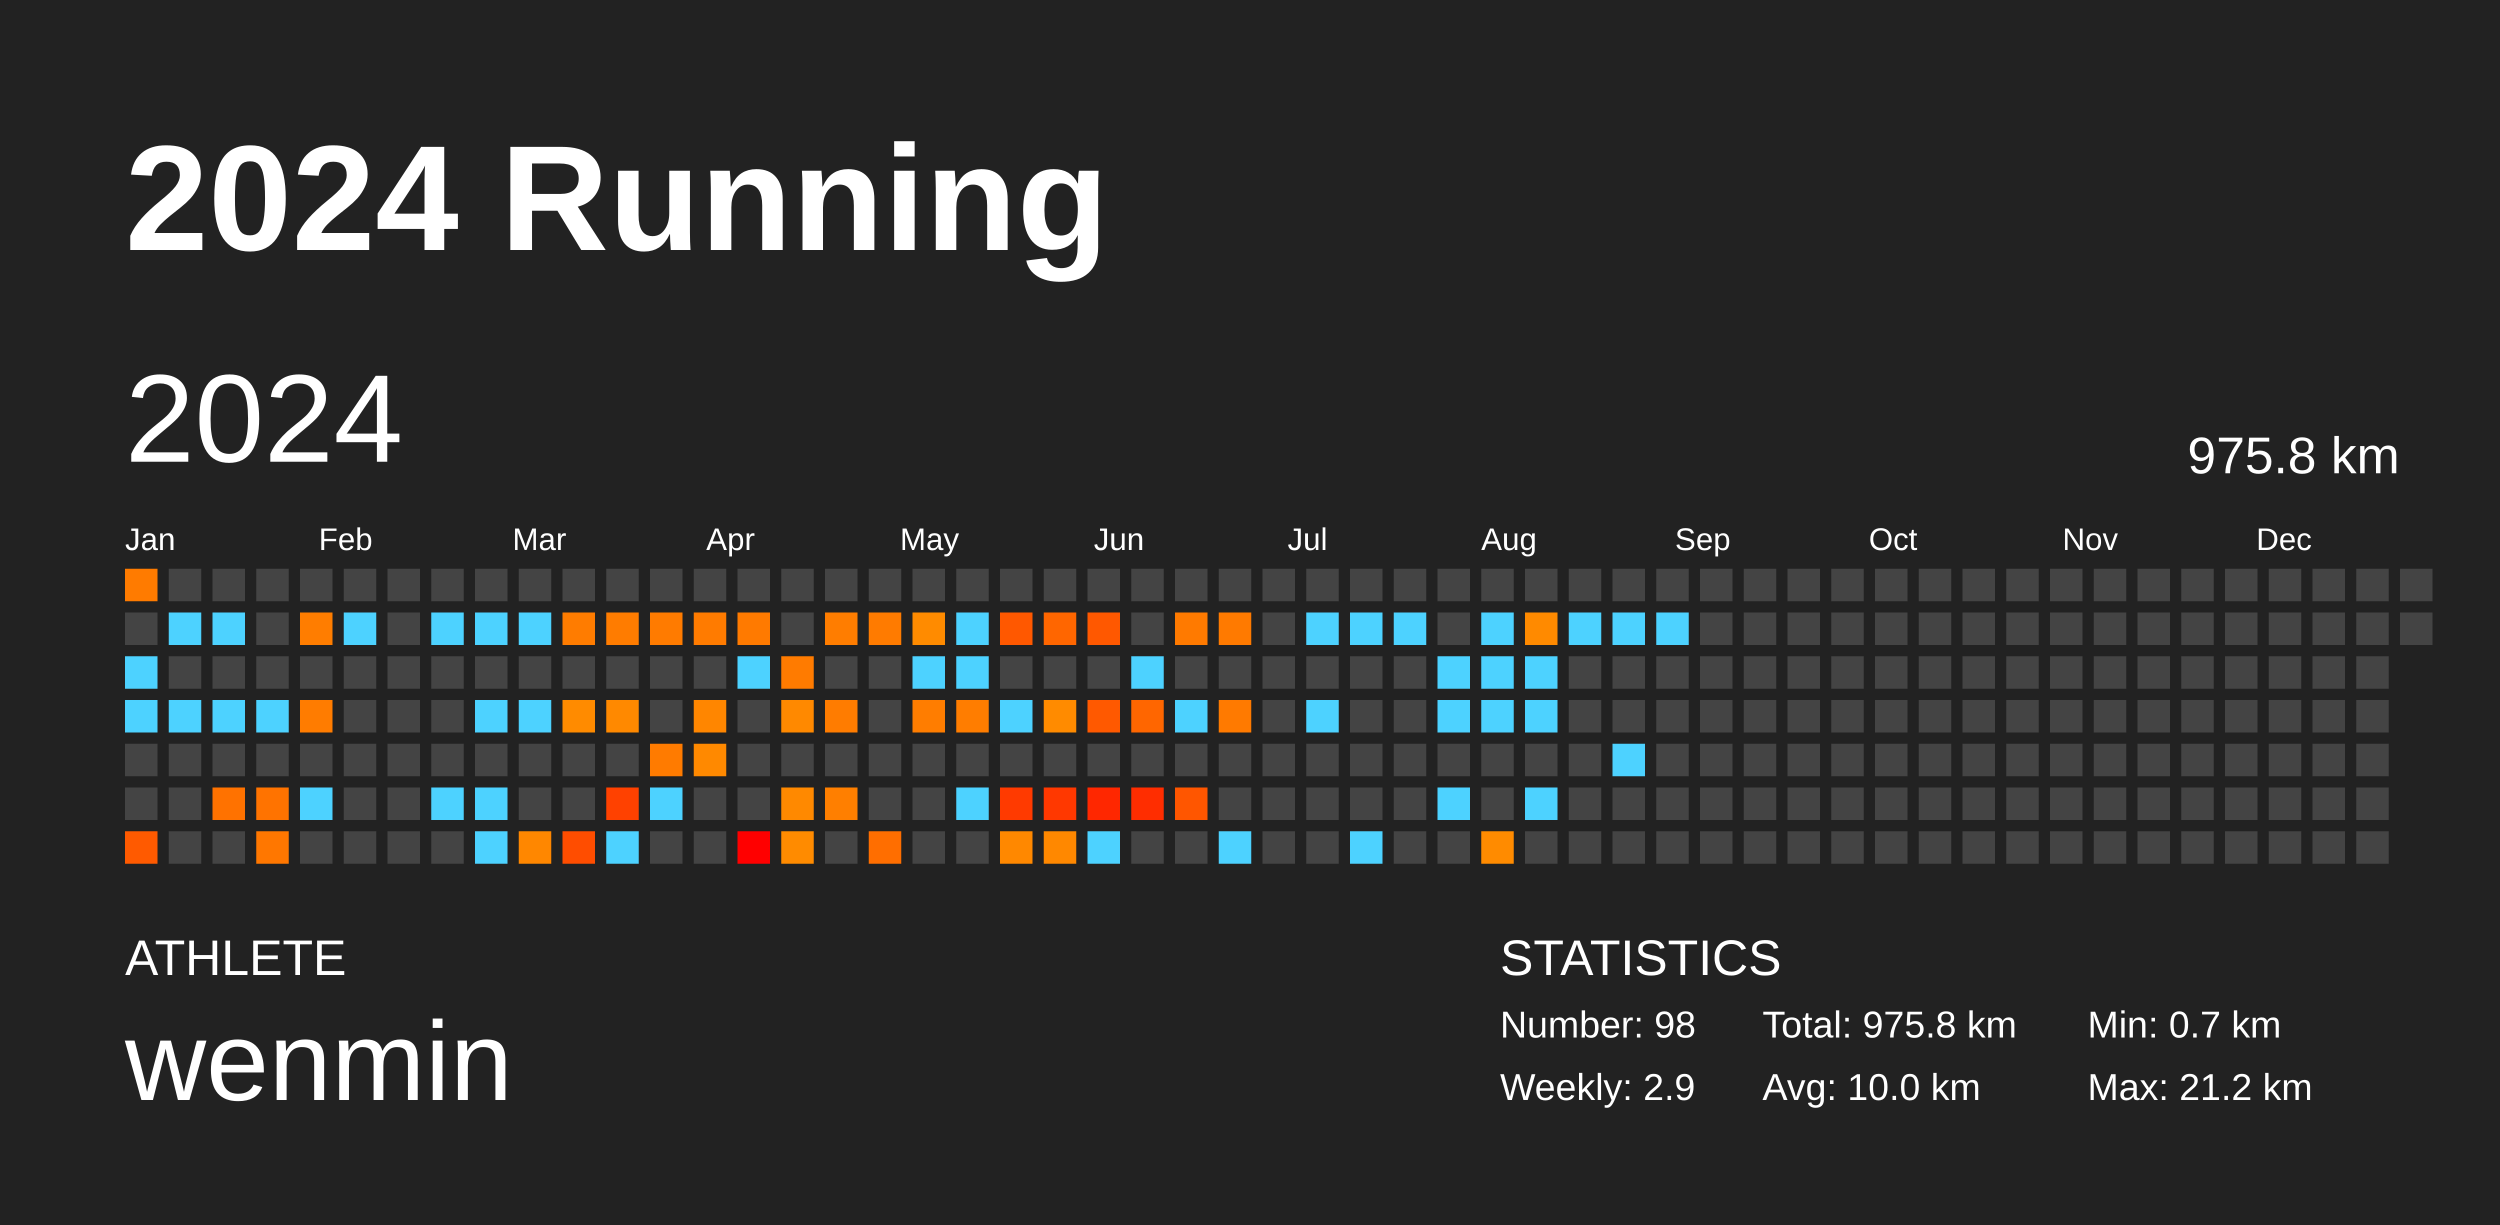
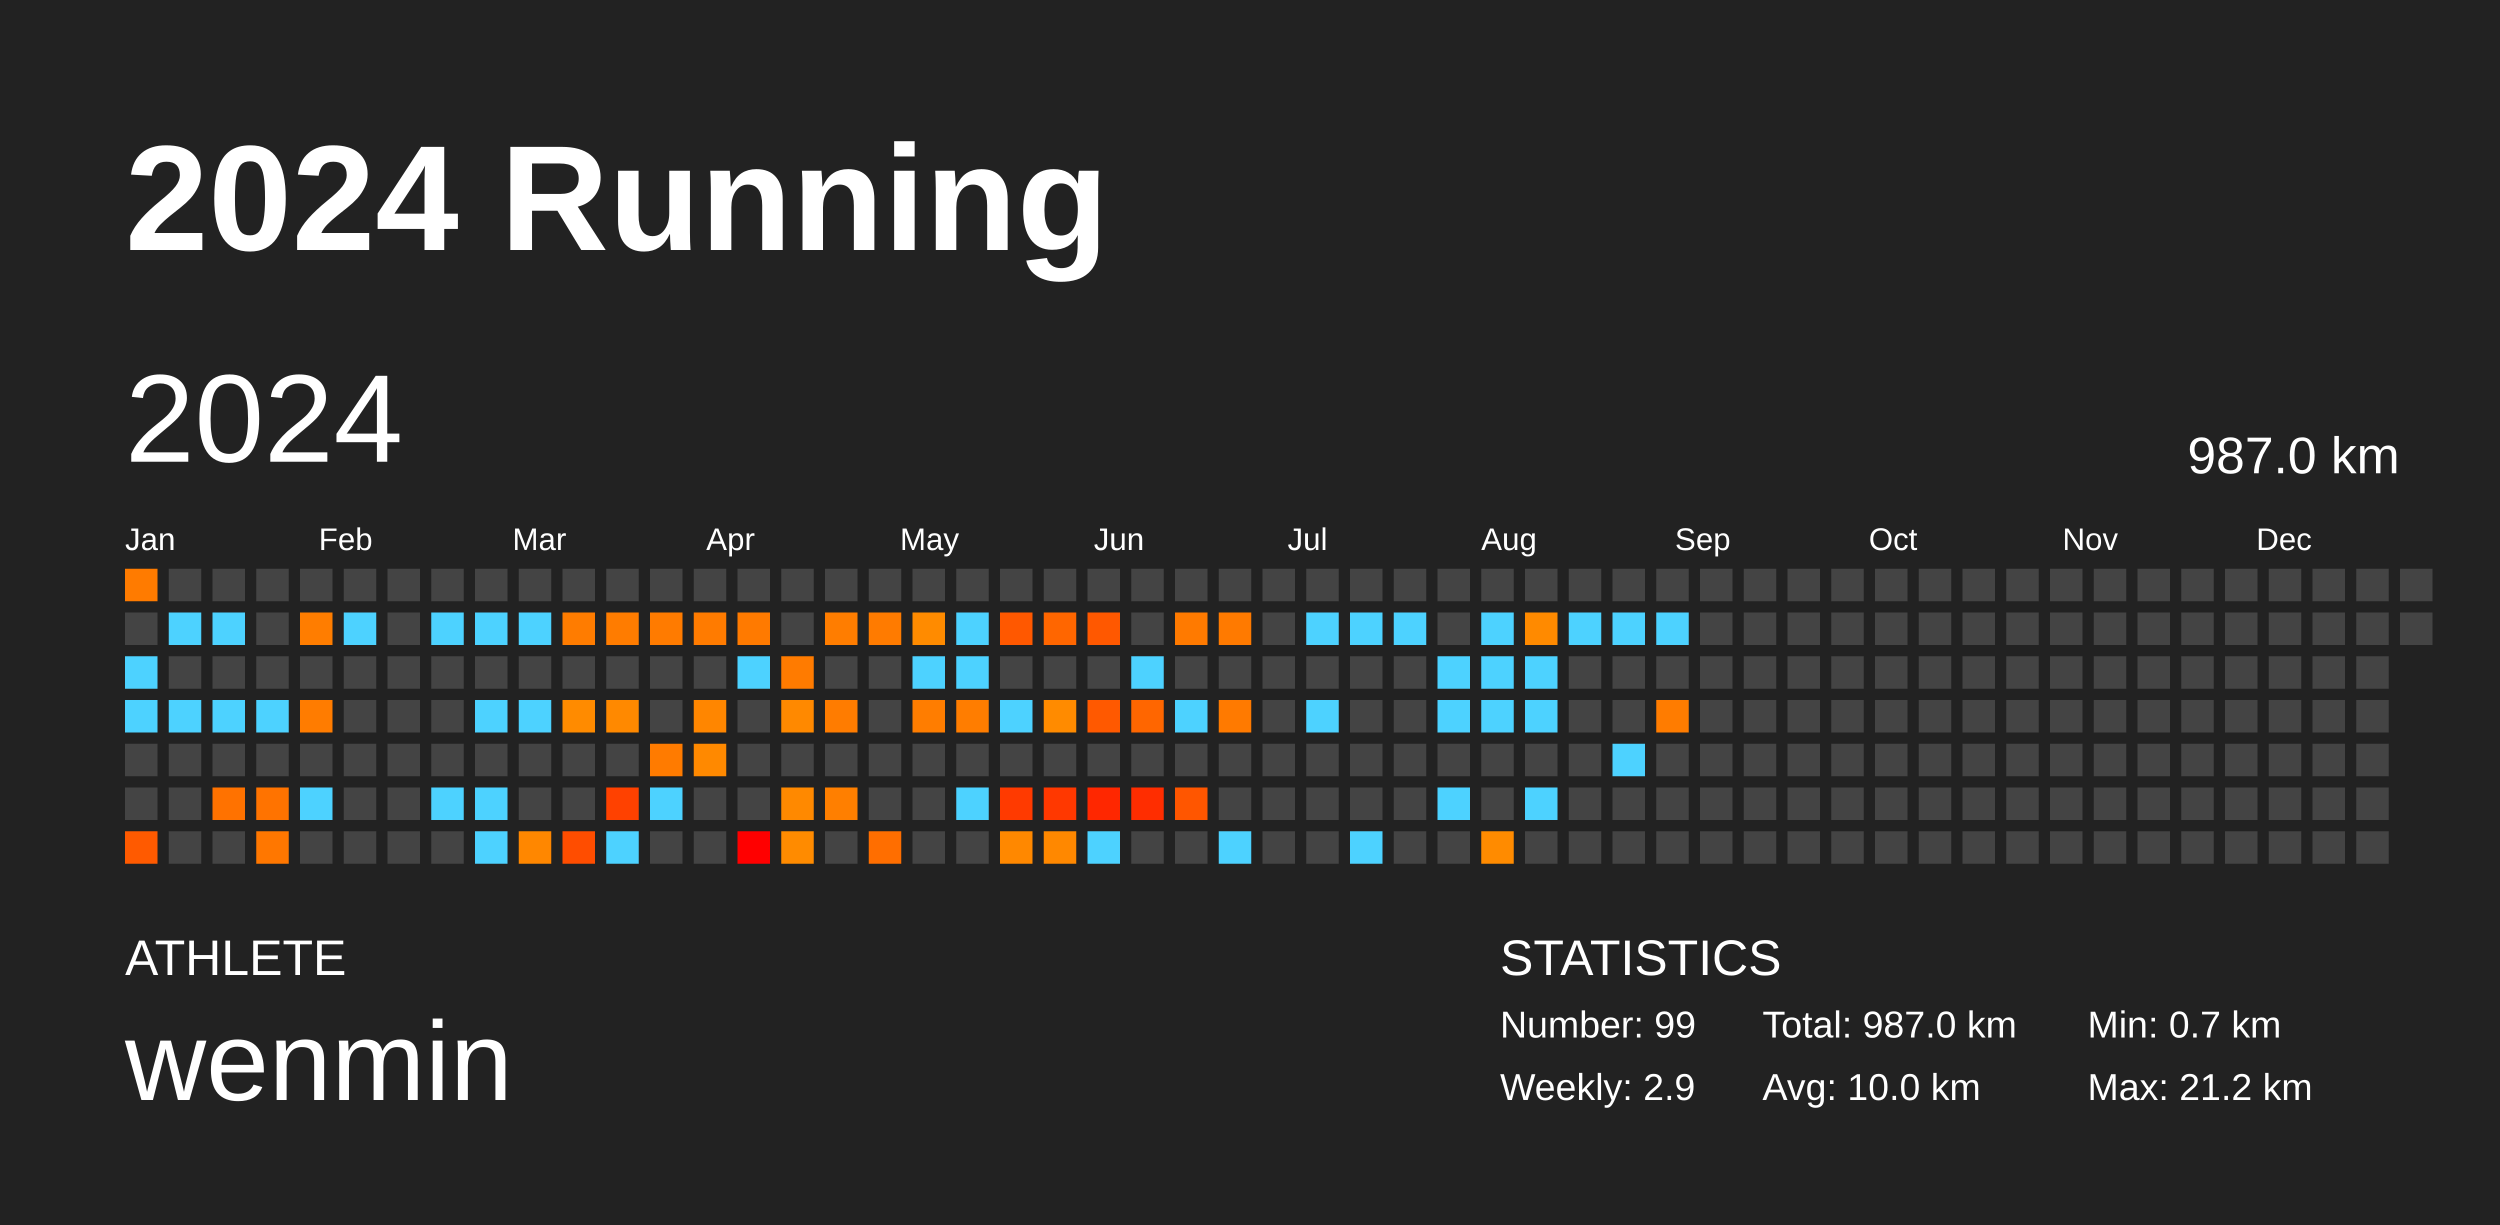
<svg xmlns="http://www.w3.org/2000/svg" baseProfile="full" height="98mm" version="1.1" viewBox="0,0,200,98" width="200mm">
  <defs />
  <rect fill="#222222" height="98" width="200" x="0" y="0" />
  <text fill="#FFFFFF" style="font-size:12px; font-family:Arial; font-weight:bold;" x="10" y="20">2024 Running</text>
  <text fill="#FFFFFF" style="font-size:4px; font-family:Arial" x="10" y="78">ATHLETE</text>
  <text fill="#FFFFFF" style="font-size:9px; font-family:Arial" x="10" y="88">wenmin</text>
  <text fill="#FFFFFF" style="font-size:4px; font-family:Arial" x="120" y="78">STATISTICS</text>
-   <text fill="#FFFFFF" style="font-size:3px; font-family:Arial" x="120" y="83">Number: 98</text>
+   <text fill="#FFFFFF" style="font-size:3px; font-family:Arial" x="120" y="83">Number: 99</text>
  <text fill="#FFFFFF" style="font-size:3px; font-family:Arial" x="120" y="88">Weekly: 2.9</text>
-   <text fill="#FFFFFF" style="font-size:3px; font-family:Arial" x="141" y="83">Total: 975.8 km</text>
+   <text fill="#FFFFFF" style="font-size:3px; font-family:Arial" x="141" y="83">Total: 987.0 km</text>
  <text fill="#FFFFFF" style="font-size:3px; font-family:Arial" x="141" y="88">Avg: 10.0 km</text>
  <text fill="#FFFFFF" style="font-size:3px; font-family:Arial" x="167" y="83">Min: 0.7 km</text>
  <text fill="#FFFFFF" style="font-size:3px; font-family:Arial" x="167" y="88">Max: 21.2 km</text>
  <text dominant-baseline="hanging" fill="#FFFFFF" style="font-size:10.0px; font-family:Arial;" x="10" y="30">2024</text>
-   <text dominant-baseline="hanging" fill="#FFFFFF" style="font-size:4.125px; font-family:Arial;" x="175" y="35">975.8 km</text>
+   <text dominant-baseline="hanging" fill="#FFFFFF" style="font-size:4.125px; font-family:Arial;" x="175" y="35">987.0 km</text>
  <text fill="#FFFFFF" style="font-size:2.5px; font-family:Arial" x="10.0" y="44">Jan</text>
  <text fill="#FFFFFF" style="font-size:2.5px; font-family:Arial" x="25.5" y="44">Feb</text>
  <text fill="#FFFFFF" style="font-size:2.5px; font-family:Arial" x="41.0" y="44">Mar</text>
  <text fill="#FFFFFF" style="font-size:2.5px; font-family:Arial" x="56.5" y="44">Apr</text>
  <text fill="#FFFFFF" style="font-size:2.5px; font-family:Arial" x="72.0" y="44">May</text>
  <text fill="#FFFFFF" style="font-size:2.5px; font-family:Arial" x="87.5" y="44">Jun</text>
  <text fill="#FFFFFF" style="font-size:2.5px; font-family:Arial" x="103.0" y="44">Jul</text>
  <text fill="#FFFFFF" style="font-size:2.5px; font-family:Arial" x="118.5" y="44">Aug</text>
  <text fill="#FFFFFF" style="font-size:2.5px; font-family:Arial" x="134.0" y="44">Sep</text>
  <text fill="#FFFFFF" style="font-size:2.5px; font-family:Arial" x="149.5" y="44">Oct</text>
  <text fill="#FFFFFF" style="font-size:2.5px; font-family:Arial" x="165.0" y="44">Nov</text>
  <text fill="#FFFFFF" style="font-size:2.5px; font-family:Arial" x="180.5" y="44">Dec</text>
  <rect fill="#ff7b00" height="2.6" width="2.6" x="10.0" y="45.5" />
  <rect fill="#444444" height="2.6" width="2.6" x="10.0" y="49.0" />
  <rect fill="#4dd2ff" height="2.6" width="2.6" x="10.0" y="52.5" />
  <rect fill="#4dd2ff" height="2.6" width="2.6" x="10.0" y="56.0" />
  <rect fill="#444444" height="2.6" width="2.6" x="10.0" y="59.5" />
  <rect fill="#444444" height="2.6" width="2.6" x="10.0" y="63.0" />
  <rect fill="#ff5a00" height="2.6" width="2.6" x="10.0" y="66.5" />
  <rect fill="#444444" height="2.6" width="2.6" x="13.5" y="45.5" />
  <rect fill="#4dd2ff" height="2.6" width="2.6" x="13.5" y="49.0" />
  <rect fill="#444444" height="2.6" width="2.6" x="13.5" y="52.5" />
  <rect fill="#4dd2ff" height="2.6" width="2.6" x="13.5" y="56.0" />
  <rect fill="#444444" height="2.6" width="2.6" x="13.5" y="59.5" />
  <rect fill="#444444" height="2.6" width="2.6" x="13.5" y="63.0" />
  <rect fill="#444444" height="2.6" width="2.6" x="13.5" y="66.5" />
  <rect fill="#444444" height="2.6" width="2.6" x="17.0" y="45.5" />
  <rect fill="#4dd2ff" height="2.6" width="2.6" x="17.0" y="49.0" />
  <rect fill="#444444" height="2.6" width="2.6" x="17.0" y="52.5" />
  <rect fill="#4dd2ff" height="2.6" width="2.6" x="17.0" y="56.0" />
  <rect fill="#444444" height="2.6" width="2.6" x="17.0" y="59.5" />
  <rect fill="#ff7200" height="2.6" width="2.6" x="17.0" y="63.0" />
  <rect fill="#444444" height="2.6" width="2.6" x="17.0" y="66.5" />
  <rect fill="#444444" height="2.6" width="2.6" x="20.5" y="45.5" />
  <rect fill="#444444" height="2.6" width="2.6" x="20.5" y="49.0" />
  <rect fill="#444444" height="2.6" width="2.6" x="20.5" y="52.5" />
  <rect fill="#4dd2ff" height="2.6" width="2.6" x="20.5" y="56.0" />
  <rect fill="#444444" height="2.6" width="2.6" x="20.5" y="59.5" />
  <rect fill="#ff7300" height="2.6" width="2.6" x="20.5" y="63.0" />
  <rect fill="#ff7700" height="2.6" width="2.6" x="20.5" y="66.5" />
  <rect fill="#444444" height="2.6" width="2.6" x="24.0" y="45.5" />
  <rect fill="#ff7d00" height="2.6" width="2.6" x="24.0" y="49.0" />
  <rect fill="#444444" height="2.6" width="2.6" x="24.0" y="52.5" />
  <rect fill="#ff7c00" height="2.6" width="2.6" x="24.0" y="56.0" />
  <rect fill="#444444" height="2.6" width="2.6" x="24.0" y="59.5" />
  <rect fill="#4dd2ff" height="2.6" width="2.6" x="24.0" y="63.0" />
  <rect fill="#444444" height="2.6" width="2.6" x="24.0" y="66.5" />
  <rect fill="#444444" height="2.6" width="2.6" x="27.5" y="45.5" />
  <rect fill="#4dd2ff" height="2.6" width="2.6" x="27.5" y="49.0" />
  <rect fill="#444444" height="2.6" width="2.6" x="27.5" y="52.5" />
  <rect fill="#444444" height="2.6" width="2.6" x="27.5" y="56.0" />
  <rect fill="#444444" height="2.6" width="2.6" x="27.5" y="59.5" />
  <rect fill="#444444" height="2.6" width="2.6" x="27.5" y="63.0" />
  <rect fill="#444444" height="2.6" width="2.6" x="27.5" y="66.5" />
  <rect fill="#444444" height="2.6" width="2.6" x="31.0" y="45.5" />
  <rect fill="#444444" height="2.6" width="2.6" x="31.0" y="49.0" />
  <rect fill="#444444" height="2.6" width="2.6" x="31.0" y="52.5" />
  <rect fill="#444444" height="2.6" width="2.6" x="31.0" y="56.0" />
  <rect fill="#444444" height="2.6" width="2.6" x="31.0" y="59.5" />
  <rect fill="#444444" height="2.6" width="2.6" x="31.0" y="63.0" />
  <rect fill="#444444" height="2.6" width="2.6" x="31.0" y="66.5" />
  <rect fill="#444444" height="2.6" width="2.6" x="34.5" y="45.5" />
  <rect fill="#4dd2ff" height="2.6" width="2.6" x="34.5" y="49.0" />
  <rect fill="#444444" height="2.6" width="2.6" x="34.5" y="52.5" />
  <rect fill="#444444" height="2.6" width="2.6" x="34.5" y="56.0" />
  <rect fill="#444444" height="2.6" width="2.6" x="34.5" y="59.5" />
  <rect fill="#4dd2ff" height="2.6" width="2.6" x="34.5" y="63.0" />
  <rect fill="#444444" height="2.6" width="2.6" x="34.5" y="66.5" />
  <rect fill="#444444" height="2.6" width="2.6" x="38.0" y="45.5" />
  <rect fill="#4dd2ff" height="2.6" width="2.6" x="38.0" y="49.0" />
  <rect fill="#444444" height="2.6" width="2.6" x="38.0" y="52.5" />
  <rect fill="#4dd2ff" height="2.6" width="2.6" x="38.0" y="56.0" />
  <rect fill="#444444" height="2.6" width="2.6" x="38.0" y="59.5" />
  <rect fill="#4dd2ff" height="2.6" width="2.6" x="38.0" y="63.0" />
  <rect fill="#4dd2ff" height="2.6" width="2.6" x="38.0" y="66.5" />
  <rect fill="#444444" height="2.6" width="2.6" x="41.5" y="45.5" />
  <rect fill="#4dd2ff" height="2.6" width="2.6" x="41.5" y="49.0" />
  <rect fill="#444444" height="2.6" width="2.6" x="41.5" y="52.5" />
  <rect fill="#4dd2ff" height="2.6" width="2.6" x="41.5" y="56.0" />
  <rect fill="#444444" height="2.6" width="2.6" x="41.5" y="59.5" />
  <rect fill="#444444" height="2.6" width="2.6" x="41.5" y="63.0" />
  <rect fill="#ff8700" height="2.6" width="2.6" x="41.5" y="66.5" />
  <rect fill="#444444" height="2.6" width="2.6" x="45.0" y="45.5" />
  <rect fill="#ff7c00" height="2.6" width="2.6" x="45.0" y="49.0" />
  <rect fill="#444444" height="2.6" width="2.6" x="45.0" y="52.5" />
  <rect fill="#ff8b00" height="2.6" width="2.6" x="45.0" y="56.0" />
  <rect fill="#444444" height="2.6" width="2.6" x="45.0" y="59.5" />
  <rect fill="#444444" height="2.6" width="2.6" x="45.0" y="63.0" />
  <rect fill="#ff4d00" height="2.6" width="2.6" x="45.0" y="66.5" />
  <rect fill="#444444" height="2.6" width="2.6" x="48.5" y="45.5" />
  <rect fill="#ff7c00" height="2.6" width="2.6" x="48.5" y="49.0" />
  <rect fill="#444444" height="2.6" width="2.6" x="48.5" y="52.5" />
  <rect fill="#ff8900" height="2.6" width="2.6" x="48.5" y="56.0" />
  <rect fill="#444444" height="2.6" width="2.6" x="48.5" y="59.5" />
  <rect fill="#ff4100" height="2.6" width="2.6" x="48.5" y="63.0" />
  <rect fill="#4dd2ff" height="2.6" width="2.6" x="48.5" y="66.5" />
  <rect fill="#444444" height="2.6" width="2.6" x="52.0" y="45.5" />
  <rect fill="#ff7b00" height="2.6" width="2.6" x="52.0" y="49.0" />
  <rect fill="#444444" height="2.6" width="2.6" x="52.0" y="52.5" />
  <rect fill="#444444" height="2.6" width="2.6" x="52.0" y="56.0" />
  <rect fill="#ff7b00" height="2.6" width="2.6" x="52.0" y="59.5" />
  <rect fill="#4dd2ff" height="2.6" width="2.6" x="52.0" y="63.0" />
  <rect fill="#444444" height="2.6" width="2.6" x="52.0" y="66.5" />
  <rect fill="#444444" height="2.6" width="2.6" x="55.5" y="45.5" />
  <rect fill="#ff7b00" height="2.6" width="2.6" x="55.5" y="49.0" />
  <rect fill="#444444" height="2.6" width="2.6" x="55.5" y="52.5" />
  <rect fill="#ff8600" height="2.6" width="2.6" x="55.5" y="56.0" />
  <rect fill="#ff8900" height="2.6" width="2.6" x="55.5" y="59.5" />
  <rect fill="#444444" height="2.6" width="2.6" x="55.5" y="63.0" />
  <rect fill="#444444" height="2.6" width="2.6" x="55.5" y="66.5" />
  <rect fill="#444444" height="2.6" width="2.6" x="59.0" y="45.5" />
  <rect fill="#ff7a00" height="2.6" width="2.6" x="59.0" y="49.0" />
  <rect fill="#4dd2ff" height="2.6" width="2.6" x="59.0" y="52.5" />
  <rect fill="#444444" height="2.6" width="2.6" x="59.0" y="56.0" />
  <rect fill="#444444" height="2.6" width="2.6" x="59.0" y="59.5" />
  <rect fill="#444444" height="2.6" width="2.6" x="59.0" y="63.0" />
  <rect fill="red" height="2.6" width="2.6" x="59.0" y="66.5" />
  <rect fill="#444444" height="2.6" width="2.6" x="62.5" y="45.5" />
  <rect fill="#444444" height="2.6" width="2.6" x="62.5" y="49.0" />
  <rect fill="#ff7b00" height="2.6" width="2.6" x="62.5" y="52.5" />
  <rect fill="#ff8900" height="2.6" width="2.6" x="62.5" y="56.0" />
  <rect fill="#444444" height="2.6" width="2.6" x="62.5" y="59.5" />
  <rect fill="#ff8900" height="2.6" width="2.6" x="62.5" y="63.0" />
  <rect fill="#ff8b00" height="2.6" width="2.6" x="62.5" y="66.5" />
  <rect fill="#444444" height="2.6" width="2.6" x="66.0" y="45.5" />
  <rect fill="#ff7d00" height="2.6" width="2.6" x="66.0" y="49.0" />
  <rect fill="#444444" height="2.6" width="2.6" x="66.0" y="52.5" />
  <rect fill="#ff7c00" height="2.6" width="2.6" x="66.0" y="56.0" />
  <rect fill="#444444" height="2.6" width="2.6" x="66.0" y="59.5" />
  <rect fill="#ff7f00" height="2.6" width="2.6" x="66.0" y="63.0" />
  <rect fill="#444444" height="2.6" width="2.6" x="66.0" y="66.5" />
  <rect fill="#444444" height="2.6" width="2.6" x="69.5" y="45.5" />
  <rect fill="#ff7b00" height="2.6" width="2.6" x="69.5" y="49.0" />
  <rect fill="#444444" height="2.6" width="2.6" x="69.5" y="52.5" />
  <rect fill="#444444" height="2.6" width="2.6" x="69.5" y="56.0" />
  <rect fill="#444444" height="2.6" width="2.6" x="69.5" y="59.5" />
  <rect fill="#444444" height="2.6" width="2.6" x="69.5" y="63.0" />
  <rect fill="#ff6e00" height="2.6" width="2.6" x="69.5" y="66.5" />
  <rect fill="#444444" height="2.6" width="2.6" x="73.0" y="45.5" />
  <rect fill="#ff8b00" height="2.6" width="2.6" x="73.0" y="49.0" />
  <rect fill="#4dd2ff" height="2.6" width="2.6" x="73.0" y="52.5" />
  <rect fill="#ff7d00" height="2.6" width="2.6" x="73.0" y="56.0" />
  <rect fill="#444444" height="2.6" width="2.6" x="73.0" y="59.5" />
  <rect fill="#444444" height="2.6" width="2.6" x="73.0" y="63.0" />
  <rect fill="#444444" height="2.6" width="2.6" x="73.0" y="66.5" />
  <rect fill="#444444" height="2.6" width="2.6" x="76.5" y="45.5" />
  <rect fill="#4dd2ff" height="2.6" width="2.6" x="76.5" y="49.0" />
  <rect fill="#4dd2ff" height="2.6" width="2.6" x="76.5" y="52.5" />
  <rect fill="#ff7d00" height="2.6" width="2.6" x="76.5" y="56.0" />
  <rect fill="#444444" height="2.6" width="2.6" x="76.5" y="59.5" />
  <rect fill="#4dd2ff" height="2.6" width="2.6" x="76.5" y="63.0" />
  <rect fill="#444444" height="2.6" width="2.6" x="76.5" y="66.5" />
  <rect fill="#444444" height="2.6" width="2.6" x="80.0" y="45.5" />
  <rect fill="#ff5800" height="2.6" width="2.6" x="80.0" y="49.0" />
  <rect fill="#444444" height="2.6" width="2.6" x="80.0" y="52.5" />
  <rect fill="#4dd2ff" height="2.6" width="2.6" x="80.0" y="56.0" />
  <rect fill="#444444" height="2.6" width="2.6" x="80.0" y="59.5" />
  <rect fill="#ff3a00" height="2.6" width="2.6" x="80.0" y="63.0" />
  <rect fill="#ff8800" height="2.6" width="2.6" x="80.0" y="66.5" />
  <rect fill="#444444" height="2.6" width="2.6" x="83.5" y="45.5" />
  <rect fill="#ff6600" height="2.6" width="2.6" x="83.5" y="49.0" />
  <rect fill="#444444" height="2.6" width="2.6" x="83.5" y="52.5" />
  <rect fill="#ff8b00" height="2.6" width="2.6" x="83.5" y="56.0" />
  <rect fill="#444444" height="2.6" width="2.6" x="83.5" y="59.5" />
  <rect fill="#ff3800" height="2.6" width="2.6" x="83.5" y="63.0" />
  <rect fill="#ff8800" height="2.6" width="2.6" x="83.5" y="66.5" />
  <rect fill="#444444" height="2.6" width="2.6" x="87.0" y="45.5" />
  <rect fill="#ff5800" height="2.6" width="2.6" x="87.0" y="49.0" />
  <rect fill="#444444" height="2.6" width="2.6" x="87.0" y="52.5" />
  <rect fill="#ff5900" height="2.6" width="2.6" x="87.0" y="56.0" />
  <rect fill="#444444" height="2.6" width="2.6" x="87.0" y="59.5" />
  <rect fill="#ff2700" height="2.6" width="2.6" x="87.0" y="63.0" />
  <rect fill="#4dd2ff" height="2.6" width="2.6" x="87.0" y="66.5" />
  <rect fill="#444444" height="2.6" width="2.6" x="90.5" y="45.5" />
  <rect fill="#444444" height="2.6" width="2.6" x="90.5" y="49.0" />
  <rect fill="#4dd2ff" height="2.6" width="2.6" x="90.5" y="52.5" />
  <rect fill="#ff6600" height="2.6" width="2.6" x="90.5" y="56.0" />
  <rect fill="#444444" height="2.6" width="2.6" x="90.5" y="59.5" />
  <rect fill="#ff2d00" height="2.6" width="2.6" x="90.5" y="63.0" />
  <rect fill="#444444" height="2.6" width="2.6" x="90.5" y="66.5" />
  <rect fill="#444444" height="2.6" width="2.6" x="94.0" y="45.5" />
  <rect fill="#ff7a00" height="2.6" width="2.6" x="94.0" y="49.0" />
  <rect fill="#444444" height="2.6" width="2.6" x="94.0" y="52.5" />
  <rect fill="#4dd2ff" height="2.6" width="2.6" x="94.0" y="56.0" />
  <rect fill="#444444" height="2.6" width="2.6" x="94.0" y="59.5" />
  <rect fill="#ff5600" height="2.6" width="2.6" x="94.0" y="63.0" />
  <rect fill="#444444" height="2.6" width="2.6" x="94.0" y="66.5" />
  <rect fill="#444444" height="2.6" width="2.6" x="97.5" y="45.5" />
  <rect fill="#ff7a00" height="2.6" width="2.6" x="97.5" y="49.0" />
  <rect fill="#444444" height="2.6" width="2.6" x="97.5" y="52.5" />
  <rect fill="#ff7a00" height="2.6" width="2.6" x="97.5" y="56.0" />
  <rect fill="#444444" height="2.6" width="2.6" x="97.5" y="59.5" />
  <rect fill="#444444" height="2.6" width="2.6" x="97.5" y="63.0" />
  <rect fill="#4dd2ff" height="2.6" width="2.6" x="97.5" y="66.5" />
  <rect fill="#444444" height="2.6" width="2.6" x="101.0" y="45.5" />
  <rect fill="#444444" height="2.6" width="2.6" x="101.0" y="49.0" />
  <rect fill="#444444" height="2.6" width="2.6" x="101.0" y="52.5" />
  <rect fill="#444444" height="2.6" width="2.6" x="101.0" y="56.0" />
  <rect fill="#444444" height="2.6" width="2.6" x="101.0" y="59.5" />
  <rect fill="#444444" height="2.6" width="2.6" x="101.0" y="63.0" />
  <rect fill="#444444" height="2.6" width="2.6" x="101.0" y="66.5" />
  <rect fill="#444444" height="2.6" width="2.6" x="104.5" y="45.5" />
  <rect fill="#4dd2ff" height="2.6" width="2.6" x="104.5" y="49.0" />
  <rect fill="#444444" height="2.6" width="2.6" x="104.5" y="52.5" />
  <rect fill="#4dd2ff" height="2.6" width="2.6" x="104.5" y="56.0" />
  <rect fill="#444444" height="2.6" width="2.6" x="104.5" y="59.5" />
  <rect fill="#444444" height="2.6" width="2.6" x="104.5" y="63.0" />
  <rect fill="#444444" height="2.6" width="2.6" x="104.5" y="66.5" />
  <rect fill="#444444" height="2.6" width="2.6" x="108.0" y="45.5" />
  <rect fill="#4dd2ff" height="2.6" width="2.6" x="108.0" y="49.0" />
  <rect fill="#444444" height="2.6" width="2.6" x="108.0" y="52.5" />
  <rect fill="#444444" height="2.6" width="2.6" x="108.0" y="56.0" />
  <rect fill="#444444" height="2.6" width="2.6" x="108.0" y="59.5" />
  <rect fill="#444444" height="2.6" width="2.6" x="108.0" y="63.0" />
  <rect fill="#4dd2ff" height="2.6" width="2.6" x="108.0" y="66.5" />
  <rect fill="#444444" height="2.6" width="2.6" x="111.5" y="45.5" />
  <rect fill="#4dd2ff" height="2.6" width="2.6" x="111.5" y="49.0" />
  <rect fill="#444444" height="2.6" width="2.6" x="111.5" y="52.5" />
  <rect fill="#444444" height="2.6" width="2.6" x="111.5" y="56.0" />
  <rect fill="#444444" height="2.6" width="2.6" x="111.5" y="59.5" />
  <rect fill="#444444" height="2.6" width="2.6" x="111.5" y="63.0" />
  <rect fill="#444444" height="2.6" width="2.6" x="111.5" y="66.5" />
  <rect fill="#444444" height="2.6" width="2.6" x="115.0" y="45.5" />
  <rect fill="#444444" height="2.6" width="2.6" x="115.0" y="49.0" />
  <rect fill="#4dd2ff" height="2.6" width="2.6" x="115.0" y="52.5" />
  <rect fill="#4dd2ff" height="2.6" width="2.6" x="115.0" y="56.0" />
  <rect fill="#444444" height="2.6" width="2.6" x="115.0" y="59.5" />
  <rect fill="#4dd2ff" height="2.6" width="2.6" x="115.0" y="63.0" />
  <rect fill="#444444" height="2.6" width="2.6" x="115.0" y="66.5" />
  <rect fill="#444444" height="2.6" width="2.6" x="118.5" y="45.5" />
  <rect fill="#4dd2ff" height="2.6" width="2.6" x="118.5" y="49.0" />
  <rect fill="#4dd2ff" height="2.6" width="2.6" x="118.5" y="52.5" />
  <rect fill="#4dd2ff" height="2.6" width="2.6" x="118.5" y="56.0" />
  <rect fill="#444444" height="2.6" width="2.6" x="118.5" y="59.5" />
  <rect fill="#444444" height="2.6" width="2.6" x="118.5" y="63.0" />
  <rect fill="#ff8b00" height="2.6" width="2.6" x="118.5" y="66.5" />
  <rect fill="#444444" height="2.6" width="2.6" x="122.0" y="45.5" />
  <rect fill="#ff8a00" height="2.6" width="2.6" x="122.0" y="49.0" />
  <rect fill="#4dd2ff" height="2.6" width="2.6" x="122.0" y="52.5" />
  <rect fill="#4dd2ff" height="2.6" width="2.6" x="122.0" y="56.0" />
  <rect fill="#444444" height="2.6" width="2.6" x="122.0" y="59.5" />
  <rect fill="#4dd2ff" height="2.6" width="2.6" x="122.0" y="63.0" />
  <rect fill="#444444" height="2.6" width="2.6" x="122.0" y="66.5" />
  <rect fill="#444444" height="2.6" width="2.6" x="125.5" y="45.5" />
  <rect fill="#4dd2ff" height="2.6" width="2.6" x="125.5" y="49.0" />
  <rect fill="#444444" height="2.6" width="2.6" x="125.5" y="52.5" />
  <rect fill="#444444" height="2.6" width="2.6" x="125.5" y="56.0" />
  <rect fill="#444444" height="2.6" width="2.6" x="125.5" y="59.5" />
  <rect fill="#444444" height="2.6" width="2.6" x="125.5" y="63.0" />
  <rect fill="#444444" height="2.6" width="2.6" x="125.5" y="66.5" />
  <rect fill="#444444" height="2.6" width="2.6" x="129.0" y="45.5" />
  <rect fill="#4dd2ff" height="2.6" width="2.6" x="129.0" y="49.0" />
  <rect fill="#444444" height="2.6" width="2.6" x="129.0" y="52.5" />
  <rect fill="#444444" height="2.6" width="2.6" x="129.0" y="56.0" />
  <rect fill="#4dd2ff" height="2.6" width="2.6" x="129.0" y="59.5" />
  <rect fill="#444444" height="2.6" width="2.6" x="129.0" y="63.0" />
  <rect fill="#444444" height="2.6" width="2.6" x="129.0" y="66.5" />
  <rect fill="#444444" height="2.6" width="2.6" x="132.5" y="45.5" />
  <rect fill="#4dd2ff" height="2.6" width="2.6" x="132.5" y="49.0" />
  <rect fill="#444444" height="2.6" width="2.6" x="132.5" y="52.5" />
-   <rect fill="#444444" height="2.6" width="2.6" x="132.5" y="56.0" />
+   <rect fill="#ff7c00" height="2.6" width="2.6" x="132.5" y="56.0" />
  <rect fill="#444444" height="2.6" width="2.6" x="132.5" y="59.5" />
  <rect fill="#444444" height="2.6" width="2.6" x="132.5" y="63.0" />
  <rect fill="#444444" height="2.6" width="2.6" x="132.5" y="66.5" />
  <rect fill="#444444" height="2.6" width="2.6" x="136.0" y="45.5" />
  <rect fill="#444444" height="2.6" width="2.6" x="136.0" y="49.0" />
  <rect fill="#444444" height="2.6" width="2.6" x="136.0" y="52.5" />
  <rect fill="#444444" height="2.6" width="2.6" x="136.0" y="56.0" />
  <rect fill="#444444" height="2.6" width="2.6" x="136.0" y="59.5" />
  <rect fill="#444444" height="2.6" width="2.6" x="136.0" y="63.0" />
  <rect fill="#444444" height="2.6" width="2.6" x="136.0" y="66.5" />
  <rect fill="#444444" height="2.6" width="2.6" x="139.5" y="45.5" />
  <rect fill="#444444" height="2.6" width="2.6" x="139.5" y="49.0" />
  <rect fill="#444444" height="2.6" width="2.6" x="139.5" y="52.5" />
  <rect fill="#444444" height="2.6" width="2.6" x="139.5" y="56.0" />
  <rect fill="#444444" height="2.6" width="2.6" x="139.5" y="59.5" />
  <rect fill="#444444" height="2.6" width="2.6" x="139.5" y="63.0" />
  <rect fill="#444444" height="2.6" width="2.6" x="139.5" y="66.5" />
  <rect fill="#444444" height="2.6" width="2.6" x="143.0" y="45.5" />
  <rect fill="#444444" height="2.6" width="2.6" x="143.0" y="49.0" />
  <rect fill="#444444" height="2.6" width="2.6" x="143.0" y="52.5" />
  <rect fill="#444444" height="2.6" width="2.6" x="143.0" y="56.0" />
  <rect fill="#444444" height="2.6" width="2.6" x="143.0" y="59.5" />
  <rect fill="#444444" height="2.6" width="2.6" x="143.0" y="63.0" />
  <rect fill="#444444" height="2.6" width="2.6" x="143.0" y="66.5" />
  <rect fill="#444444" height="2.6" width="2.6" x="146.5" y="45.5" />
  <rect fill="#444444" height="2.6" width="2.6" x="146.5" y="49.0" />
  <rect fill="#444444" height="2.6" width="2.6" x="146.5" y="52.5" />
  <rect fill="#444444" height="2.6" width="2.6" x="146.5" y="56.0" />
  <rect fill="#444444" height="2.6" width="2.6" x="146.5" y="59.5" />
  <rect fill="#444444" height="2.6" width="2.6" x="146.5" y="63.0" />
  <rect fill="#444444" height="2.6" width="2.6" x="146.5" y="66.5" />
  <rect fill="#444444" height="2.6" width="2.6" x="150.0" y="45.5" />
  <rect fill="#444444" height="2.6" width="2.6" x="150.0" y="49.0" />
  <rect fill="#444444" height="2.6" width="2.6" x="150.0" y="52.5" />
  <rect fill="#444444" height="2.6" width="2.6" x="150.0" y="56.0" />
  <rect fill="#444444" height="2.6" width="2.6" x="150.0" y="59.5" />
  <rect fill="#444444" height="2.6" width="2.6" x="150.0" y="63.0" />
  <rect fill="#444444" height="2.6" width="2.6" x="150.0" y="66.5" />
  <rect fill="#444444" height="2.6" width="2.6" x="153.5" y="45.5" />
  <rect fill="#444444" height="2.6" width="2.6" x="153.5" y="49.0" />
  <rect fill="#444444" height="2.6" width="2.6" x="153.5" y="52.5" />
  <rect fill="#444444" height="2.6" width="2.6" x="153.5" y="56.0" />
  <rect fill="#444444" height="2.6" width="2.6" x="153.5" y="59.5" />
  <rect fill="#444444" height="2.6" width="2.6" x="153.5" y="63.0" />
  <rect fill="#444444" height="2.6" width="2.6" x="153.5" y="66.5" />
  <rect fill="#444444" height="2.6" width="2.6" x="157.0" y="45.5" />
  <rect fill="#444444" height="2.6" width="2.6" x="157.0" y="49.0" />
  <rect fill="#444444" height="2.6" width="2.6" x="157.0" y="52.5" />
  <rect fill="#444444" height="2.6" width="2.6" x="157.0" y="56.0" />
  <rect fill="#444444" height="2.6" width="2.6" x="157.0" y="59.5" />
  <rect fill="#444444" height="2.6" width="2.6" x="157.0" y="63.0" />
  <rect fill="#444444" height="2.6" width="2.6" x="157.0" y="66.5" />
  <rect fill="#444444" height="2.6" width="2.6" x="160.5" y="45.5" />
  <rect fill="#444444" height="2.6" width="2.6" x="160.5" y="49.0" />
  <rect fill="#444444" height="2.6" width="2.6" x="160.5" y="52.5" />
  <rect fill="#444444" height="2.6" width="2.6" x="160.5" y="56.0" />
  <rect fill="#444444" height="2.6" width="2.6" x="160.5" y="59.5" />
  <rect fill="#444444" height="2.6" width="2.6" x="160.5" y="63.0" />
  <rect fill="#444444" height="2.6" width="2.6" x="160.5" y="66.5" />
  <rect fill="#444444" height="2.6" width="2.6" x="164.0" y="45.5" />
  <rect fill="#444444" height="2.6" width="2.6" x="164.0" y="49.0" />
  <rect fill="#444444" height="2.6" width="2.6" x="164.0" y="52.5" />
  <rect fill="#444444" height="2.6" width="2.6" x="164.0" y="56.0" />
  <rect fill="#444444" height="2.6" width="2.6" x="164.0" y="59.5" />
  <rect fill="#444444" height="2.6" width="2.6" x="164.0" y="63.0" />
  <rect fill="#444444" height="2.6" width="2.6" x="164.0" y="66.5" />
  <rect fill="#444444" height="2.6" width="2.6" x="167.5" y="45.5" />
  <rect fill="#444444" height="2.6" width="2.6" x="167.5" y="49.0" />
  <rect fill="#444444" height="2.6" width="2.6" x="167.5" y="52.5" />
  <rect fill="#444444" height="2.6" width="2.6" x="167.5" y="56.0" />
  <rect fill="#444444" height="2.6" width="2.6" x="167.5" y="59.5" />
  <rect fill="#444444" height="2.6" width="2.6" x="167.5" y="63.0" />
  <rect fill="#444444" height="2.6" width="2.6" x="167.5" y="66.5" />
  <rect fill="#444444" height="2.6" width="2.6" x="171.0" y="45.5" />
  <rect fill="#444444" height="2.6" width="2.6" x="171.0" y="49.0" />
  <rect fill="#444444" height="2.6" width="2.6" x="171.0" y="52.5" />
  <rect fill="#444444" height="2.6" width="2.6" x="171.0" y="56.0" />
  <rect fill="#444444" height="2.6" width="2.6" x="171.0" y="59.5" />
  <rect fill="#444444" height="2.6" width="2.6" x="171.0" y="63.0" />
  <rect fill="#444444" height="2.6" width="2.6" x="171.0" y="66.5" />
  <rect fill="#444444" height="2.6" width="2.6" x="174.5" y="45.5" />
  <rect fill="#444444" height="2.6" width="2.6" x="174.5" y="49.0" />
  <rect fill="#444444" height="2.6" width="2.6" x="174.5" y="52.5" />
  <rect fill="#444444" height="2.6" width="2.6" x="174.5" y="56.0" />
  <rect fill="#444444" height="2.6" width="2.6" x="174.5" y="59.5" />
  <rect fill="#444444" height="2.6" width="2.6" x="174.5" y="63.0" />
  <rect fill="#444444" height="2.6" width="2.6" x="174.5" y="66.5" />
  <rect fill="#444444" height="2.6" width="2.6" x="178.0" y="45.5" />
  <rect fill="#444444" height="2.6" width="2.6" x="178.0" y="49.0" />
  <rect fill="#444444" height="2.6" width="2.6" x="178.0" y="52.5" />
  <rect fill="#444444" height="2.6" width="2.6" x="178.0" y="56.0" />
  <rect fill="#444444" height="2.6" width="2.6" x="178.0" y="59.5" />
  <rect fill="#444444" height="2.6" width="2.6" x="178.0" y="63.0" />
  <rect fill="#444444" height="2.6" width="2.6" x="178.0" y="66.5" />
  <rect fill="#444444" height="2.6" width="2.6" x="181.5" y="45.5" />
  <rect fill="#444444" height="2.6" width="2.6" x="181.5" y="49.0" />
  <rect fill="#444444" height="2.6" width="2.6" x="181.5" y="52.5" />
  <rect fill="#444444" height="2.6" width="2.6" x="181.5" y="56.0" />
  <rect fill="#444444" height="2.6" width="2.6" x="181.5" y="59.5" />
  <rect fill="#444444" height="2.6" width="2.6" x="181.5" y="63.0" />
  <rect fill="#444444" height="2.6" width="2.6" x="181.5" y="66.5" />
  <rect fill="#444444" height="2.6" width="2.6" x="185.0" y="45.5" />
  <rect fill="#444444" height="2.6" width="2.6" x="185.0" y="49.0" />
  <rect fill="#444444" height="2.6" width="2.6" x="185.0" y="52.5" />
  <rect fill="#444444" height="2.6" width="2.6" x="185.0" y="56.0" />
  <rect fill="#444444" height="2.6" width="2.6" x="185.0" y="59.5" />
  <rect fill="#444444" height="2.6" width="2.6" x="185.0" y="63.0" />
  <rect fill="#444444" height="2.6" width="2.6" x="185.0" y="66.5" />
  <rect fill="#444444" height="2.6" width="2.6" x="188.5" y="45.5" />
  <rect fill="#444444" height="2.6" width="2.6" x="188.5" y="49.0" />
  <rect fill="#444444" height="2.6" width="2.6" x="188.5" y="52.5" />
  <rect fill="#444444" height="2.6" width="2.6" x="188.5" y="56.0" />
  <rect fill="#444444" height="2.6" width="2.6" x="188.5" y="59.5" />
  <rect fill="#444444" height="2.6" width="2.6" x="188.5" y="63.0" />
  <rect fill="#444444" height="2.6" width="2.6" x="188.5" y="66.5" />
  <rect fill="#444444" height="2.6" width="2.6" x="192.0" y="45.5" />
  <rect fill="#444444" height="2.6" width="2.6" x="192.0" y="49.0" />
</svg>
